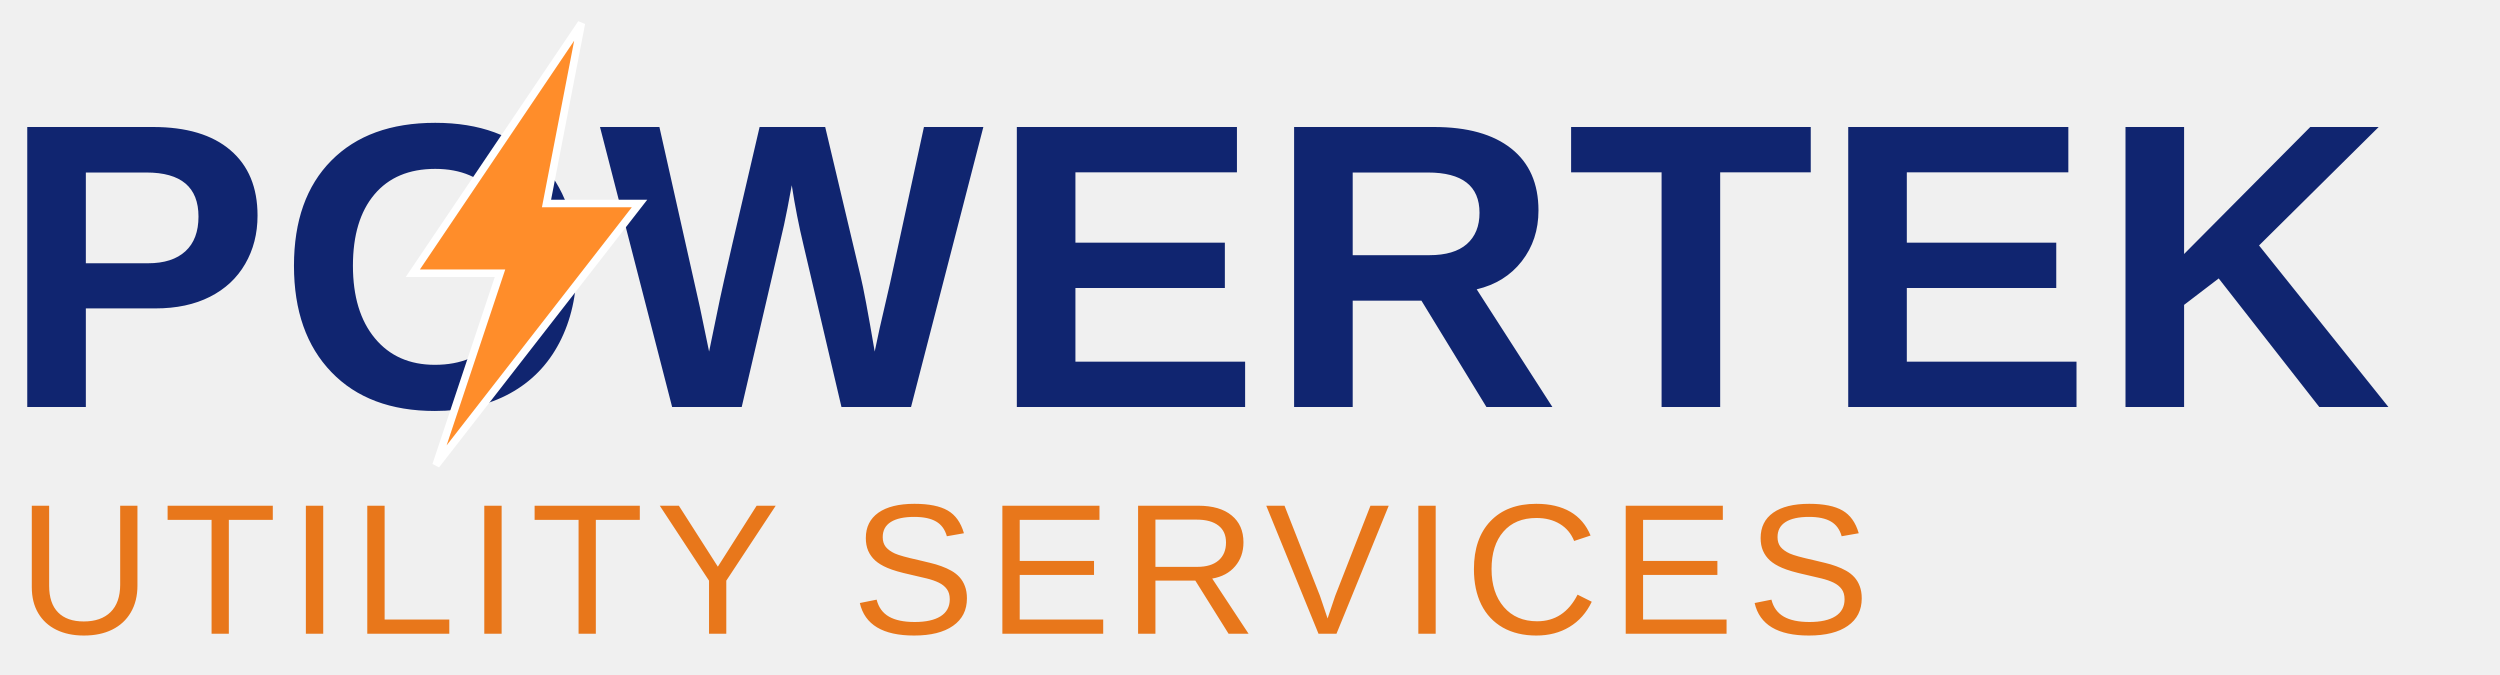
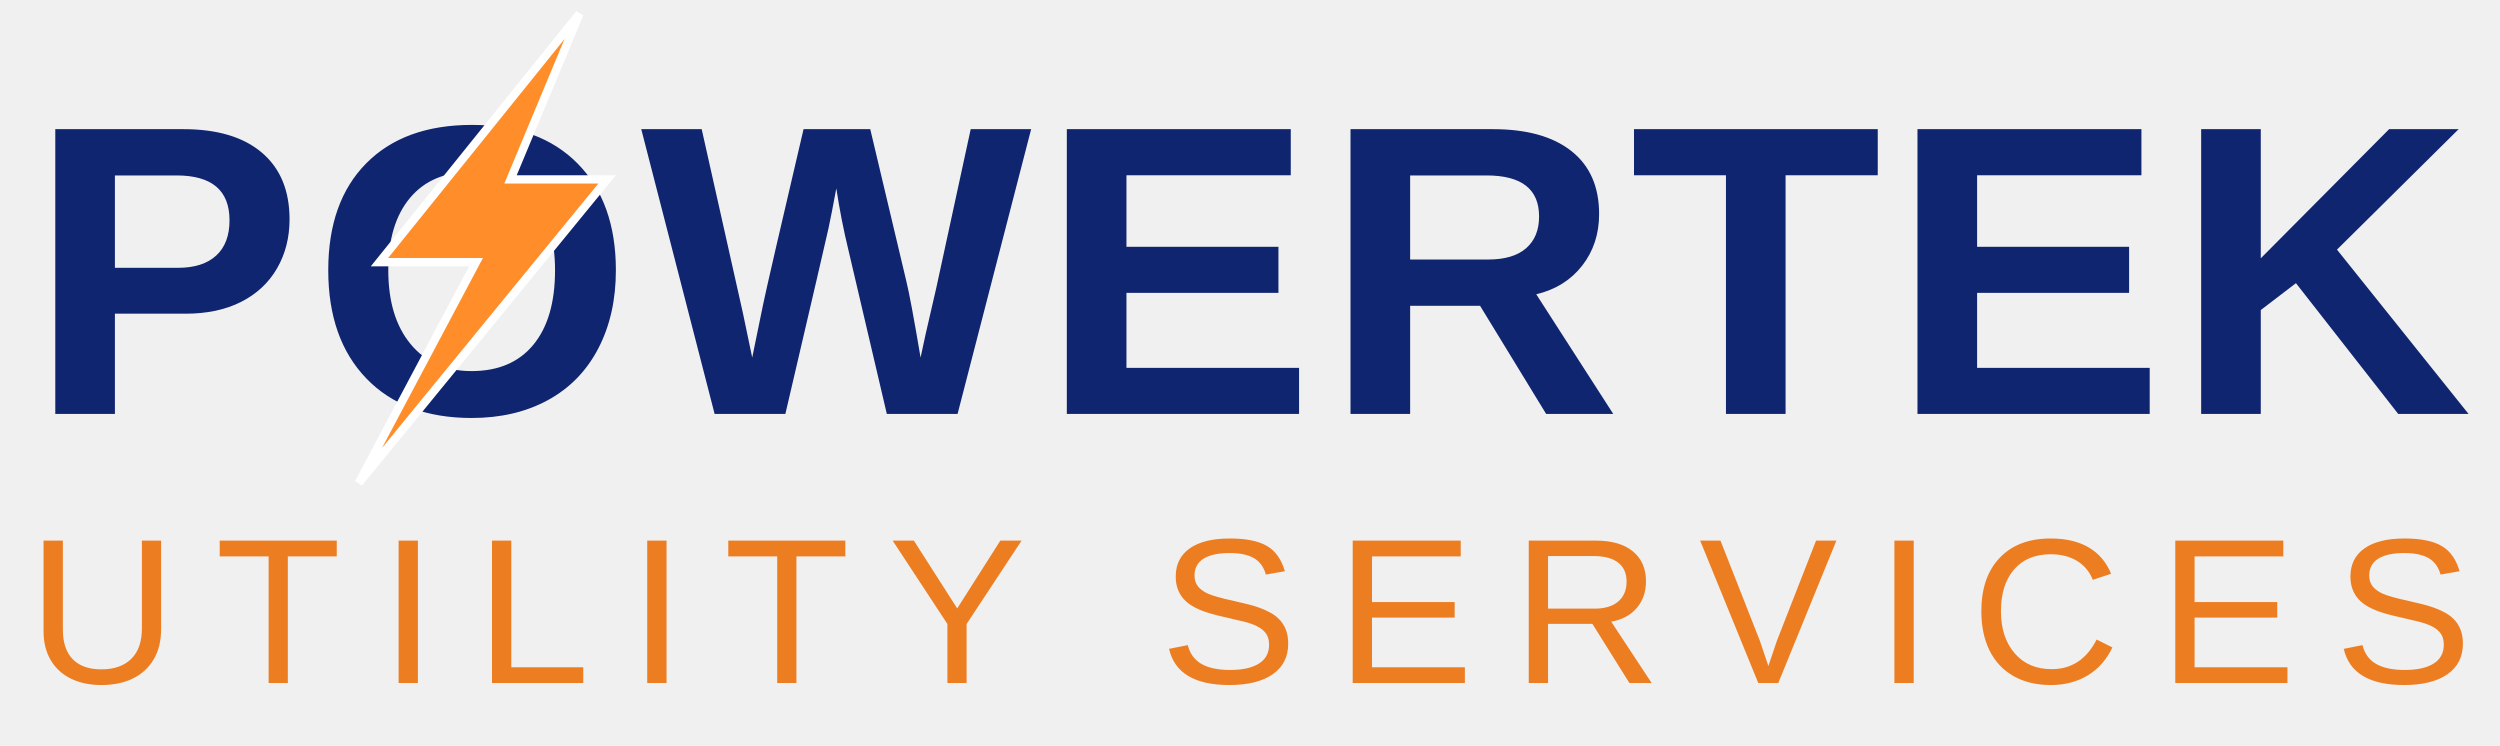
- <svg xmlns="http://www.w3.org/2000/svg" viewBox="0 0 430 116" role="img" aria-labelledby="title desc">
-   <text x="0" y="70" fill="#102570" font-family="Arial,Helvetica,sans-serif" font-size="70" font-weight="800" letter-spacing="1" textLength="430" lengthAdjust="spacingAndGlyphs">POWERTEK</text>
-   <path d="M100 4 71 47 86 47 75 80 110 35 94 35Z" fill="#ff8d2a" stroke="#fff" stroke-width="1.3" />
-   <text x="3" y="109" fill="#e8771b" font-family="Arial,Helvetica,sans-serif" font-size="32" font-weight="400" letter-spacing="2" textLength="424" lengthAdjust="spacingAndGlyphs">UTILITY SERVICES</text>
+ <svg xmlns="http://www.w3.org/2000/svg" viewBox="0 0 362.37 108" preserveAspectRatio="xMidYMid meet" role="img" aria-labelledby="title desc">
+   <path fill="#102570" d="M41.969 31.787Q41.969 35.771 40.152 38.906Q38.336 42.041 34.952 43.755Q31.568 45.469 26.91 45.469H16.656V60.0H8.014V18.721H26.559Q33.971 18.721 37.97 22.134Q41.969 25.547 41.969 31.787ZM33.268 31.934Q33.268 25.43 25.592 25.43H16.656V38.818H25.826Q29.4 38.818 31.334 37.046Q33.268 35.273 33.268 31.934Z M89.27 39.17Q89.27 45.615 86.721 50.508Q84.172 55.4 79.426 57.993Q74.68 60.586 68.352 60.586Q58.625 60.586 53.103 54.858Q47.58 49.131 47.58 39.17Q47.58 29.238 53.088 23.672Q58.596 18.105 68.411 18.105Q78.225 18.105 83.747 23.73Q89.27 29.355 89.27 39.17ZM80.452 39.17Q80.452 32.49 77.287 28.696Q74.123 24.902 68.411 24.902Q62.61 24.902 59.446 28.667Q56.282 32.432 56.282 39.17Q56.282 45.967 59.519 49.878Q62.756 53.789 68.352 53.789Q74.153 53.789 77.302 49.98Q80.452 46.172 80.452 39.17Z M138.798 60.0H128.544L122.948 36.123Q121.923 31.904 121.22 27.305Q120.516 31.143 120.077 33.149Q119.638 35.156 113.837 60.0H103.583L92.948 18.721H101.708L107.684 45.381L109.032 51.826Q109.852 47.754 110.629 44.048Q111.405 40.342 116.473 18.721H126.141L131.356 40.693Q131.971 43.154 133.436 51.826L134.169 48.428L135.721 41.689L140.702 18.721H149.462Z M154.634 60.0V18.721H187.095V25.4H163.277V35.771H185.308V42.451H163.277V53.32H188.296V60.0Z M224.113 60.0 214.533 44.326H204.396V60.0H195.754V18.721H216.379Q223.761 18.721 227.775 21.899Q231.789 25.078 231.789 31.025Q231.789 35.361 229.328 38.511Q226.867 41.66 222.677 42.656L233.839 60.0ZM223.088 31.377Q223.088 25.43 215.47 25.43H204.396V37.617H215.705Q219.338 37.617 221.213 35.977Q223.088 34.336 223.088 31.377Z M258.816 25.4V60.0H250.174V25.4H236.844V18.721H272.176V25.4Z M277.934 60.0V18.721H310.395V25.4H286.577V35.771H308.608V42.451H286.577V53.32H311.596V60.0Z M347.618 60.0 332.794 41.045 327.696 44.941V60.0H319.054V18.721H327.696V37.441L346.3 18.721H356.378L338.741 36.182L357.813 60.0Z" />
+   <path fill="#ff8d2a" stroke="#fff" stroke-width="1.2" d="M84 2 55 38H69L52 70 88 26H74Z" />
+   <path fill="#ed7d21" d="M14.708 99.293Q12.174 99.293 10.284 98.37Q8.395 97.447 7.354 95.689Q6.314 93.932 6.314 91.5V78.36H9.112V91.266Q9.112 94.093 10.548 95.558Q11.983 97.022 14.693 97.022Q17.477 97.022 19.022 95.506Q20.567 93.99 20.567 91.075V78.36H23.351V91.236Q23.351 93.741 22.289 95.558Q21.227 97.374 19.286 98.333Q17.345 99.293 14.708 99.293Z M41.721 80.646V99.0H38.938V80.646H31.848V78.36H48.811V80.646Z M57.778 99.0V78.36H60.575V99.0Z M71.314 99.0V78.36H74.112V96.715H84.542V99.0Z M93.816 99.0V78.36H96.614V99.0Z M115.439 80.646V99.0H112.656V80.646H105.566V78.36H122.529V80.646Z M140.108 90.445V99.0H137.325V90.445L129.386 78.36H132.462L138.746 88.189L145.001 78.36H148.077Z  M186.723 93.302Q186.723 96.158 184.489 97.726Q182.255 99.293 178.197 99.293Q170.654 99.293 169.452 94.049L172.162 93.507Q172.631 95.367 174.155 96.239Q175.678 97.11 178.3 97.11Q181.01 97.11 182.482 96.18Q183.954 95.25 183.954 93.448Q183.954 92.438 183.493 91.808Q183.031 91.178 182.197 90.768Q181.362 90.357 180.204 90.079Q179.047 89.801 177.641 89.479Q175.195 88.937 173.927 88.395Q172.66 87.853 171.928 87.186Q171.196 86.52 170.807 85.626Q170.419 84.732 170.419 83.575Q170.419 80.924 172.448 79.488Q174.477 78.053 178.256 78.053Q181.772 78.053 183.632 79.129Q185.492 80.206 186.239 82.799L183.486 83.282Q183.031 81.642 181.757 80.902Q180.483 80.162 178.227 80.162Q175.751 80.162 174.447 80.982Q173.144 81.803 173.144 83.429Q173.144 84.381 173.649 85.003Q174.155 85.626 175.107 86.058Q176.059 86.49 178.901 87.12Q179.853 87.34 180.798 87.567Q181.742 87.794 182.607 88.109Q183.471 88.424 184.225 88.849Q184.98 89.273 185.536 89.889Q186.093 90.504 186.408 91.339Q186.723 92.174 186.723 93.302Z M196.07 99.0V78.36H211.729V80.646H198.868V87.267H210.85V89.522H198.868V96.715H212.33V99.0Z M236.179 99.0 230.818 90.431H224.387V99.0H221.589V78.36H231.301Q234.788 78.36 236.685 79.92Q238.582 81.48 238.582 84.264Q238.582 86.563 237.241 88.131Q235.901 89.698 233.543 90.108L239.402 99.0ZM235.769 84.293Q235.769 82.491 234.546 81.546Q233.323 80.602 231.023 80.602H224.387V88.219H231.14Q233.352 88.219 234.561 87.186Q235.769 86.153 235.769 84.293Z M257.758 99.0H254.858L246.435 78.36H249.379L255.092 92.892L256.322 96.539L257.553 92.892L263.237 78.36H266.181Z M274.591 99.0V78.36H277.389V99.0Z M297.268 80.338Q293.84 80.338 291.936 82.542Q290.032 84.747 290.032 88.585Q290.032 92.379 292.017 94.686Q294.001 96.993 297.385 96.993Q301.721 96.993 303.904 92.701L306.189 93.844Q304.915 96.51 302.607 97.901Q300.3 99.293 297.253 99.293Q294.133 99.293 291.855 97.997Q289.578 96.7 288.384 94.291Q287.19 91.881 287.19 88.585Q287.19 83.648 289.856 80.851Q292.522 78.053 297.239 78.053Q300.535 78.053 302.747 79.342Q304.958 80.631 305.999 83.165L303.347 84.044Q302.629 82.242 301.04 81.29Q299.451 80.338 297.268 80.338Z M315.302 99.0V78.36H330.961V80.646H318.1V87.267H330.082V89.522H318.1V96.715H331.562V99.0Z M356.993 93.302Q356.993 96.158 354.759 97.726Q352.525 99.293 348.468 99.293Q340.924 99.293 339.722 94.049L342.432 93.507Q342.901 95.367 344.425 96.239Q345.948 97.11 348.57 97.11Q351.28 97.11 352.752 96.18Q354.224 95.25 354.224 93.448Q354.224 92.438 353.763 91.808Q353.302 91.178 352.467 90.768Q351.632 90.357 350.474 90.079Q349.317 89.801 347.911 89.479Q345.465 88.937 344.198 88.395Q342.93 87.853 342.198 87.186Q341.466 86.52 341.077 85.626Q340.689 84.732 340.689 83.575Q340.689 80.924 342.718 79.488Q344.747 78.053 348.526 78.053Q352.042 78.053 353.902 79.129Q355.762 80.206 356.51 82.799L353.756 83.282Q353.302 81.642 352.027 80.902Q350.753 80.162 348.497 80.162Q346.021 80.162 344.718 80.982Q343.414 81.803 343.414 83.429Q343.414 84.381 343.919 85.003Q344.425 85.626 345.377 86.058Q346.329 86.49 349.171 87.12Q350.123 87.34 351.068 87.567Q352.012 87.794 352.877 88.109Q353.741 88.424 354.495 88.849Q355.25 89.273 355.806 89.889Q356.363 90.504 356.678 91.339Q356.993 92.174 356.993 93.302Z" />
</svg>
